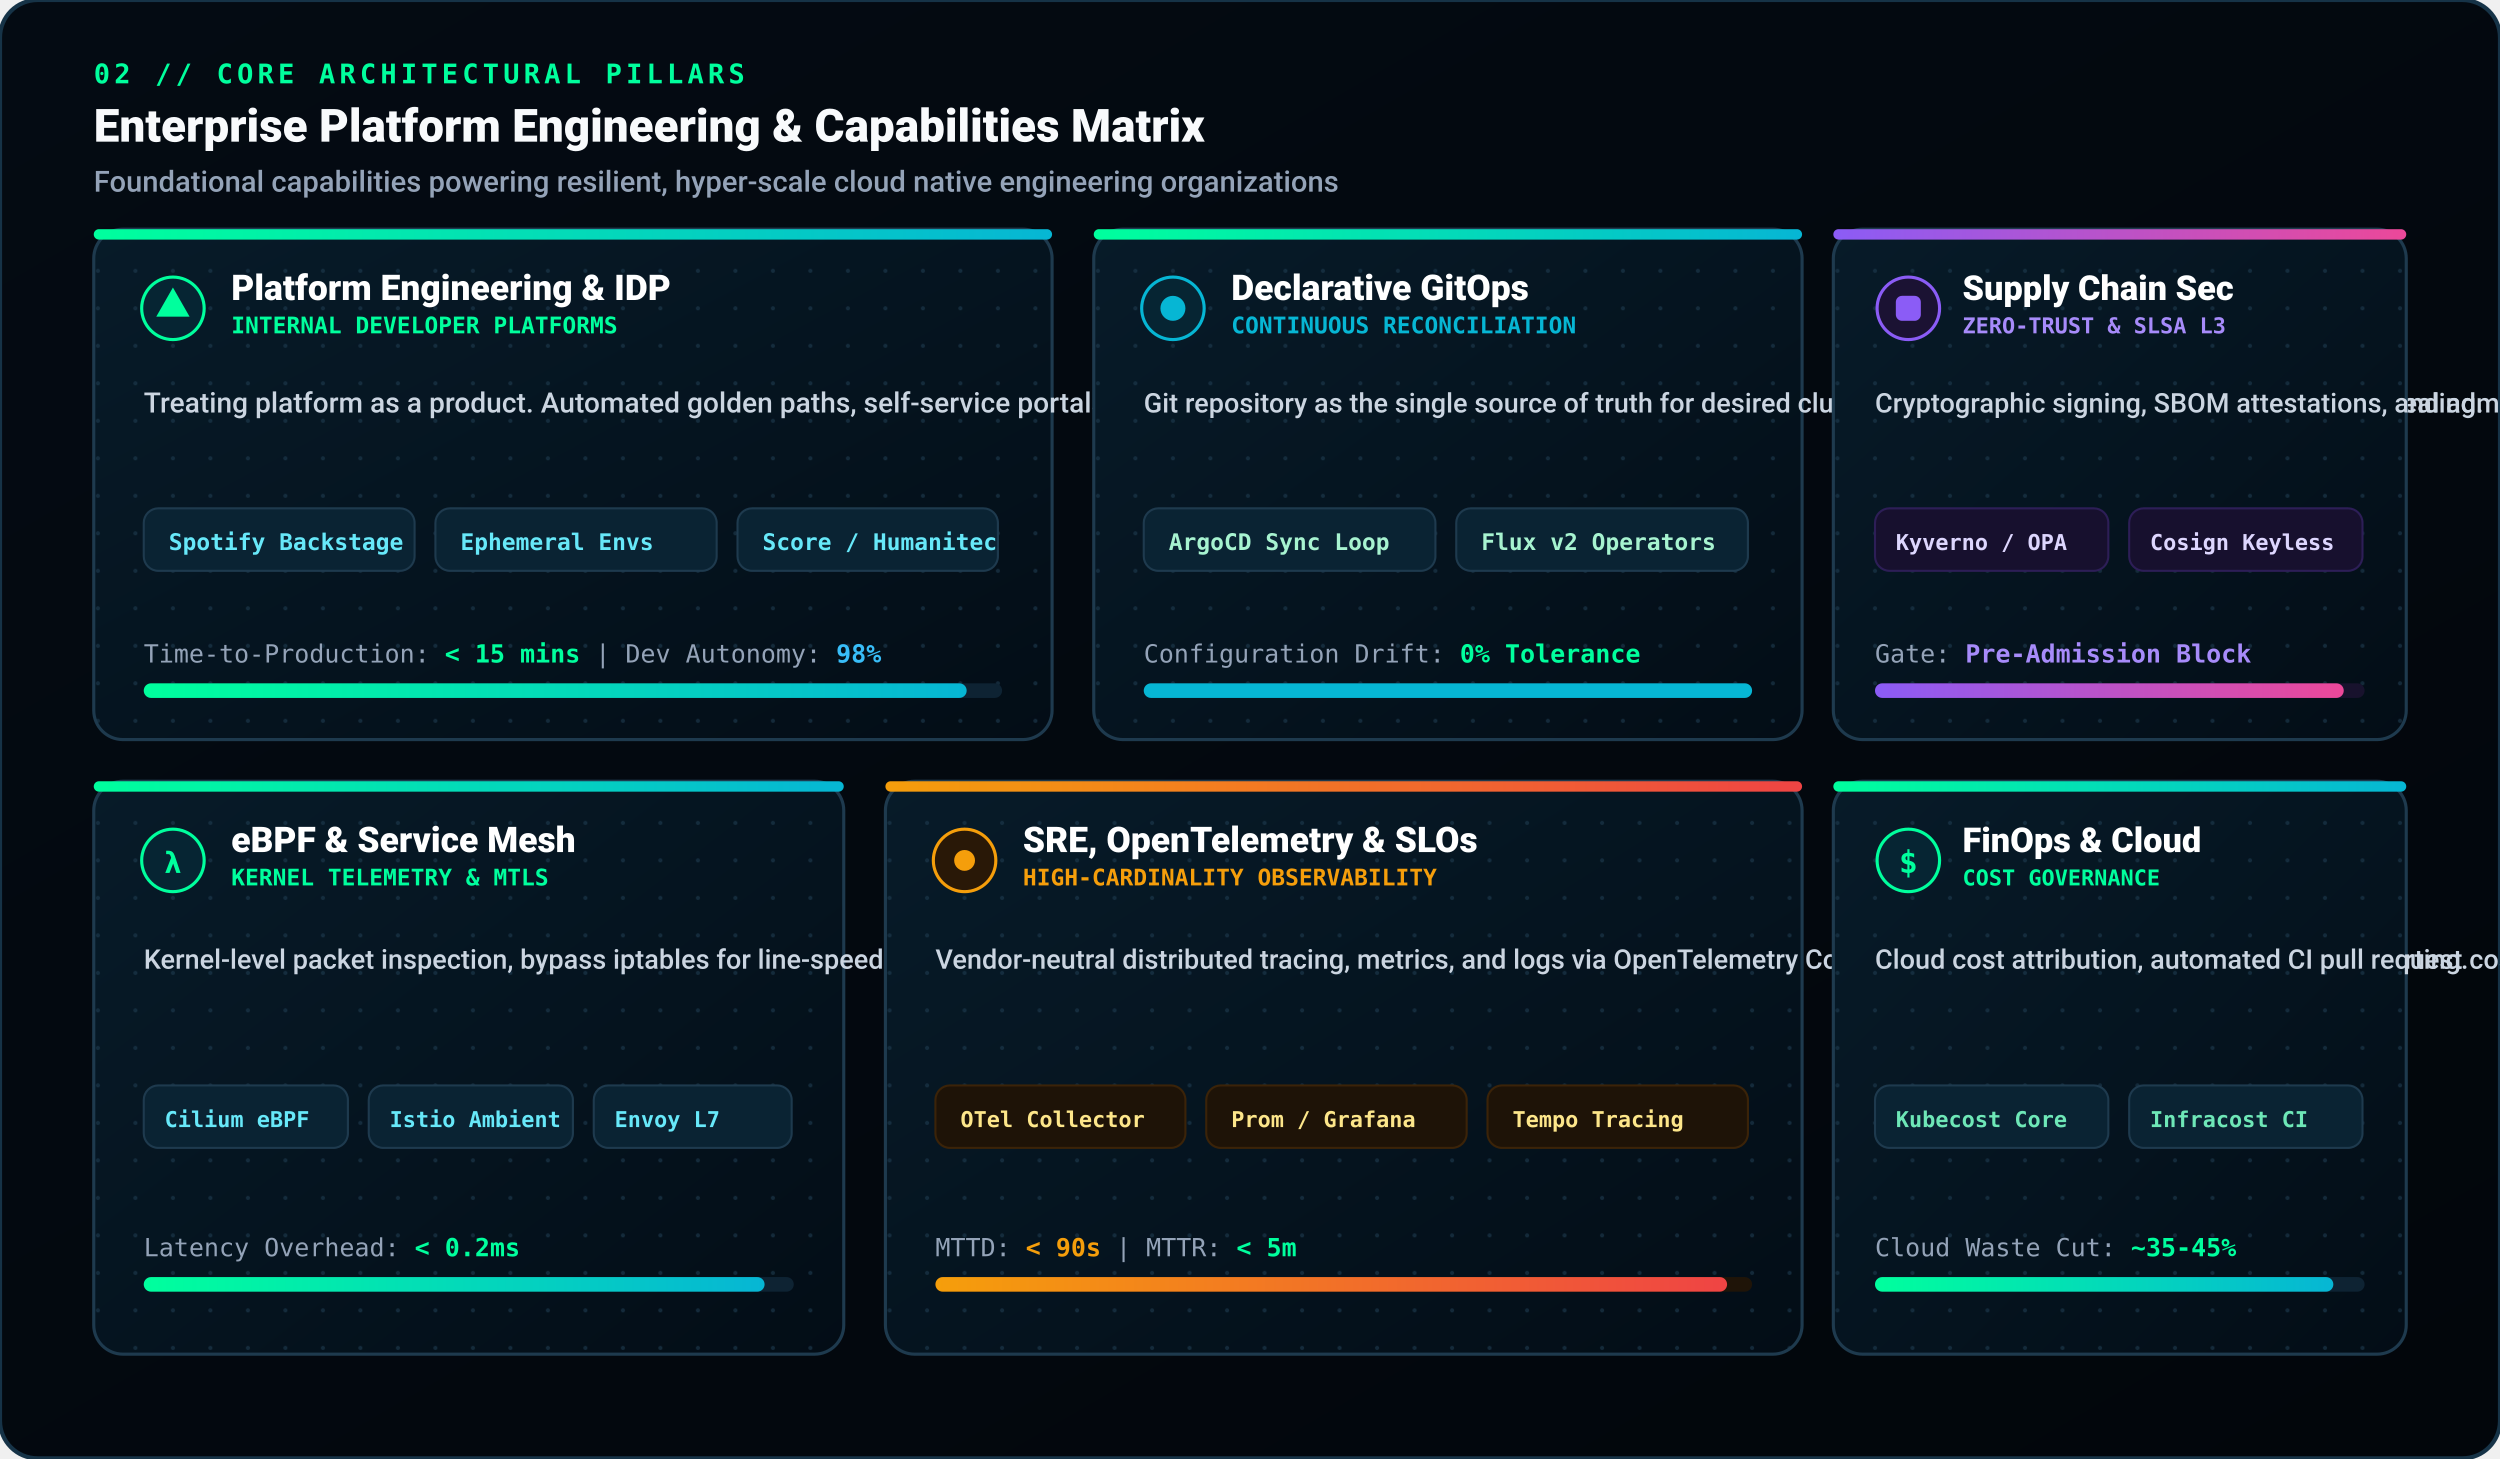
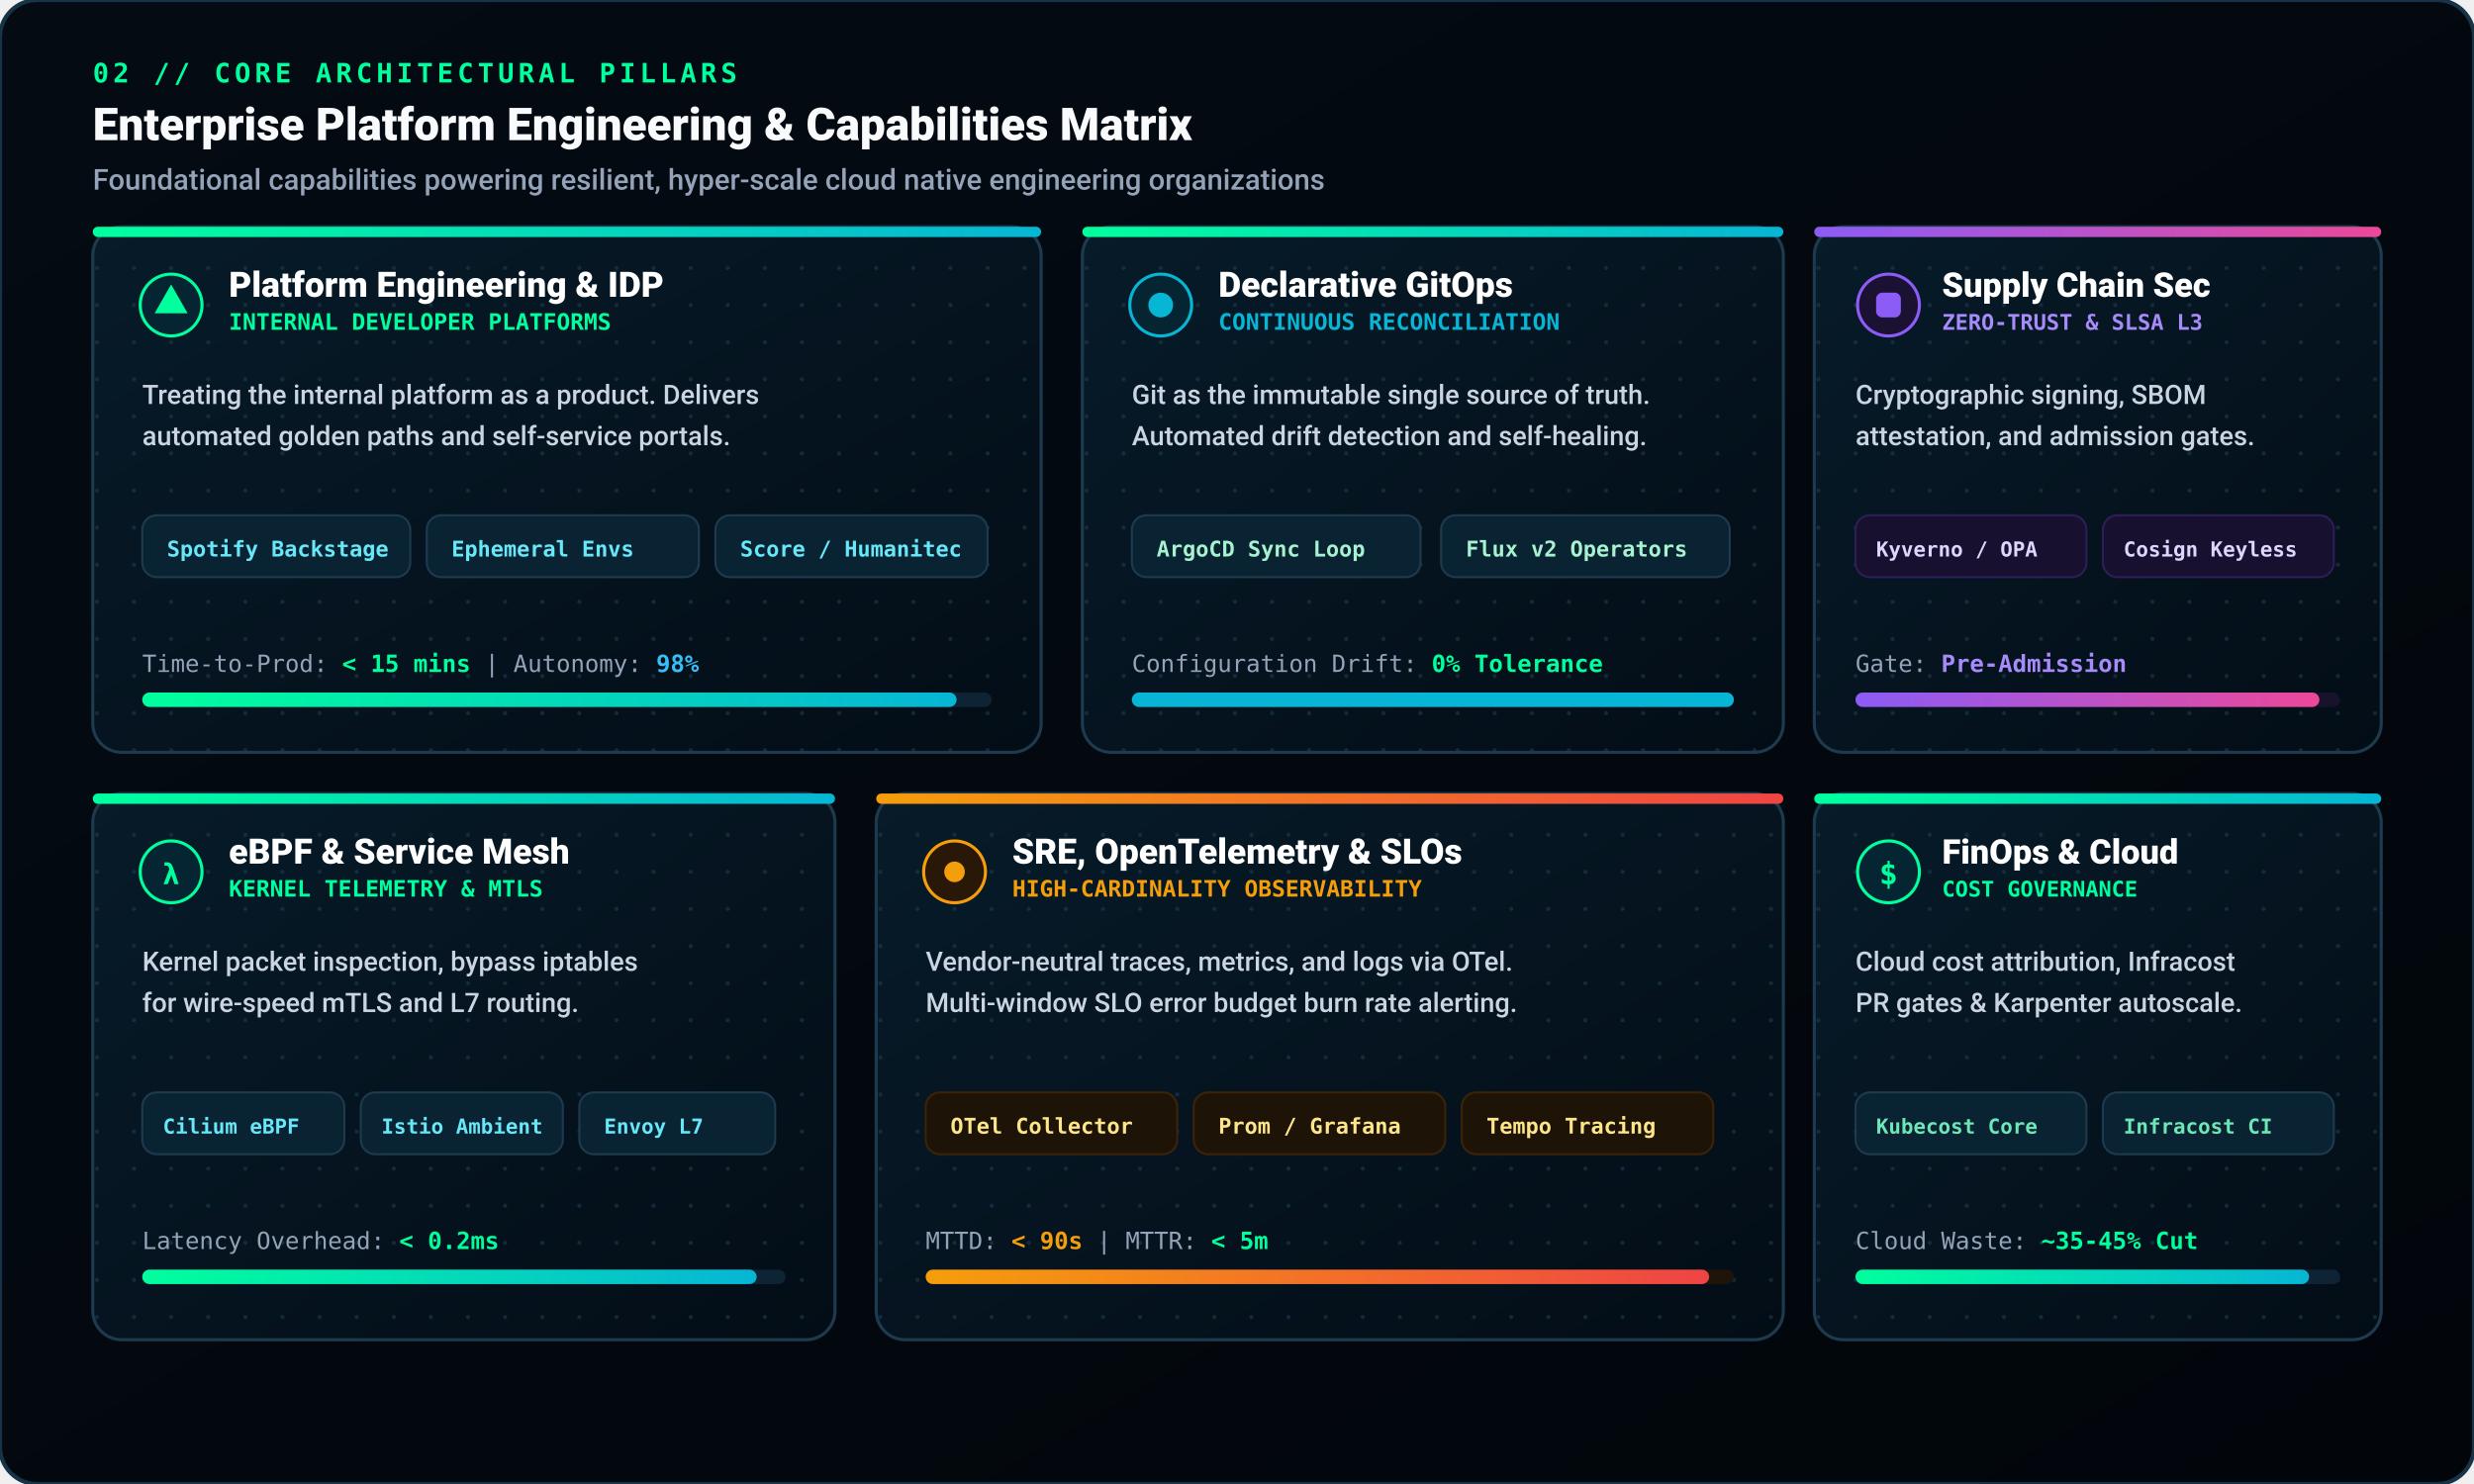
- <svg xmlns="http://www.w3.org/2000/svg" viewBox="0 0 1200 700" width="100%" height="100%">
+ <svg xmlns="http://www.w3.org/2000/svg" viewBox="0 0 1200 720" width="100%" height="100%">
  <defs>
    <linearGradient id="bentoBg" x1="0%" y1="0%" x2="100%" y2="100%">
      <stop offset="0%" stop-color="#040b13" />
      <stop offset="100%" stop-color="#02060b" />
    </linearGradient>
    <linearGradient id="cardGrad1" x1="0%" y1="0%" x2="100%" y2="100%">
      <stop offset="0%" stop-color="#071b29" />
      <stop offset="100%" stop-color="#030d16" />
    </linearGradient>
    <linearGradient id="emeraldBar" x1="0%" y1="0%" x2="100%" y2="0%">
      <stop offset="0%" stop-color="#00FF9D" />
      <stop offset="100%" stop-color="#06B6D4" />
    </linearGradient>
    <linearGradient id="amberBar" x1="0%" y1="0%" x2="100%" y2="0%">
      <stop offset="0%" stop-color="#F59E0B" />
      <stop offset="100%" stop-color="#EF4444" />
    </linearGradient>
    <linearGradient id="purpleBar" x1="0%" y1="0%" x2="100%" y2="0%">
      <stop offset="0%" stop-color="#8B5CF6" />
      <stop offset="100%" stop-color="#EC4899" />
    </linearGradient>
    <pattern id="cardGrid" width="18" height="18" patternUnits="userSpaceOnUse">
      <circle cx="2" cy="2" r="1" fill="#1e3a4e" opacity="0.6" />
    </pattern>
  </defs>
  <style>
    .font-title { font-family: -apple-system, BlinkMacSystemFont, 'Segoe UI', Roboto, sans-serif; font-weight: 900; }
    .font-body { font-family: -apple-system, BlinkMacSystemFont, 'Segoe UI', Roboto, sans-serif; font-weight: 500; }
    .font-code { font-family: 'JetBrains Mono', 'Fira Code', monospace; }
  </style>
-   <rect width="1200" height="700" rx="18" fill="url(#bentoBg)" stroke="#163347" stroke-width="2" />
+   <rect width="1200" height="720" rx="18" fill="url(#bentoBg)" stroke="#163347" stroke-width="2" />
  <g transform="translate(45, 40)">
    <text x="0" y="0" fill="#00FF9D" class="font-code" font-size="13" font-weight="800" letter-spacing="2">02 // CORE ARCHITECTURAL PILLARS</text>
    <text x="0" y="28" fill="#F8FAFC" class="font-title" font-size="22">Enterprise Platform Engineering &amp; Capabilities Matrix</text>
    <text x="0" y="52" fill="#94A3B8" class="font-body" font-size="14">Foundational capabilities powering resilient, hyper-scale cloud native engineering organizations</text>
  </g>
  <g transform="translate(45, 110)">
-     <rect width="460" height="245" rx="14" fill="url(#cardGrad1)" stroke="#1e3a4e" stroke-width="1.5" />
-     <rect width="460" height="245" rx="14" fill="url(#cardGrid)" />
+     <rect width="460" height="255" rx="14" fill="url(#cardGrad1)" stroke="#1e3a4e" stroke-width="1.5" />
+     <rect width="460" height="255" rx="14" fill="url(#cardGrid)" />
    <rect x="0" y="0" width="460" height="5" rx="2.5" fill="url(#emeraldBar)" />
    <circle cx="38" cy="38" r="15" fill="#062533" stroke="#00FF9D" stroke-width="1.5" />
    <polygon points="38,28 46,42 30,42" fill="#00FF9D" />
    <text x="66" y="34" fill="#FFFFFF" class="font-title" font-size="17">Platform Engineering &amp; IDP</text>
    <text x="66" y="50" fill="#00FF9D" class="font-code" font-size="11" font-weight="700">INTERNAL DEVELOPER PLATFORMS</text>
-     <text x="24" y="88" fill="#CBD5E1" class="font-body" font-size="13.5">
-       Treating platform as a product. Automated golden paths, self-service portals, and pre-configured templates reducing cognitive load.
-     </text>
-     <g transform="translate(24, 134)">
-       <rect width="130" height="30" rx="7" fill="#0a2333" stroke="#1e3a4e" />
-       <text x="12" y="20" fill="#67E8F9" class="font-code" font-size="11" font-weight="700">Spotify Backstage</text>
-       <rect x="140" width="135" height="30" rx="7" fill="#0a2333" stroke="#1e3a4e" />
-       <text x="152" y="20" fill="#67E8F9" class="font-code" font-size="11" font-weight="700">Ephemeral Envs</text>
-       <rect x="285" width="125" height="30" rx="7" fill="#0a2333" stroke="#1e3a4e" />
-       <text x="297" y="20" fill="#67E8F9" class="font-code" font-size="11" font-weight="700">Score / Humanitec</text>
-     </g>
-     <g transform="translate(24, 192)">
-       <text x="0" y="16" fill="#94A3B8" class="font-code" font-size="12">Time-to-Production: <tspan fill="#00FF9D" font-weight="800">&lt; 15 mins</tspan> | Dev Autonomy: <tspan fill="#38BDF8" font-weight="800">98%</tspan>
+     <text x="24" y="86" fill="#CBD5E1" class="font-body" font-size="13">
+       <tspan x="24" dy="0">Treating the internal platform as a product. Delivers</tspan>
+       <tspan x="24" dy="20">automated golden paths and self-service portals.</tspan>
+     </text>
+     <g transform="translate(24, 140)">
+       <g transform="translate(0, 0)">
+         <rect width="130" height="30" rx="7" fill="#0a2333" stroke="#1e3a4e" />
+         <text x="12" y="20" fill="#67E8F9" class="font-code" font-size="10.5" font-weight="700">Spotify Backstage</text>
+       </g>
+       <g transform="translate(138, 0)">
+         <rect width="132" height="30" rx="7" fill="#0a2333" stroke="#1e3a4e" />
+         <text x="12" y="20" fill="#67E8F9" class="font-code" font-size="10.5" font-weight="700">Ephemeral Envs</text>
+       </g>
+       <g transform="translate(278, 0)">
+         <rect width="132" height="30" rx="7" fill="#0a2333" stroke="#1e3a4e" />
+         <text x="12" y="20" fill="#67E8F9" class="font-code" font-size="10.5" font-weight="700">Score / Humanitec</text>
+       </g>
+     </g>
+     <g transform="translate(24, 200)">
+       <text x="0" y="16" fill="#94A3B8" class="font-code" font-size="11.5">Time-to-Prod: <tspan fill="#00FF9D" font-weight="800">&lt; 15 mins</tspan> | Autonomy: <tspan fill="#38BDF8" font-weight="800">98%</tspan>
      </text>
      <rect x="0" y="26" width="412" height="7" rx="3.5" fill="#0e2333" />
      <rect x="0" y="26" width="395" height="7" rx="3.5" fill="url(#emeraldBar)" />
    </g>
  </g>
  <g transform="translate(525, 110)">
-     <rect width="340" height="245" rx="14" fill="url(#cardGrad1)" stroke="#1e3a4e" stroke-width="1.5" />
-     <rect width="340" height="245" rx="14" fill="url(#cardGrid)" />
+     <rect width="340" height="255" rx="14" fill="url(#cardGrad1)" stroke="#1e3a4e" stroke-width="1.5" />
+     <rect width="340" height="255" rx="14" fill="url(#cardGrid)" />
    <rect x="0" y="0" width="340" height="5" rx="2.5" fill="url(#emeraldBar)" />
    <circle cx="38" cy="38" r="15" fill="#062533" stroke="#06b6d4" stroke-width="1.5" />
    <circle cx="38" cy="38" r="6" fill="#06B6D4" />
    <text x="66" y="34" fill="#FFFFFF" class="font-title" font-size="17">Declarative GitOps</text>
    <text x="66" y="50" fill="#06B6D4" class="font-code" font-size="11" font-weight="700">CONTINUOUS RECONCILIATION</text>
-     <text x="24" y="88" fill="#CBD5E1" class="font-body" font-size="13">
-       Git repository as the single source of truth for desired cluster state. Automated drift detection and self-healing.
-     </text>
-     <g transform="translate(24, 134)">
-       <rect width="140" height="30" rx="7" fill="#0a2333" stroke="#1e3a4e" />
-       <text x="12" y="20" fill="#A7F3D0" class="font-code" font-size="11" font-weight="700">ArgoCD Sync Loop</text>
-       <rect x="150" width="140" height="30" rx="7" fill="#0a2333" stroke="#1e3a4e" />
-       <text x="162" y="20" fill="#A7F3D0" class="font-code" font-size="11" font-weight="700">Flux v2 Operators</text>
-     </g>
-     <g transform="translate(24, 192)">
-       <text x="0" y="16" fill="#94A3B8" class="font-code" font-size="12">Configuration Drift: <tspan fill="#00FF9D" font-weight="800">0% Tolerance</tspan>
+     <text x="24" y="86" fill="#CBD5E1" class="font-body" font-size="13">
+       <tspan x="24" dy="0">Git as the immutable single source of truth.</tspan>
+       <tspan x="24" dy="20">Automated drift detection and self-healing.</tspan>
+     </text>
+     <g transform="translate(24, 140)">
+       <g transform="translate(0, 0)">
+         <rect width="140" height="30" rx="7" fill="#0a2333" stroke="#1e3a4e" />
+         <text x="12" y="20" fill="#A7F3D0" class="font-code" font-size="10.5" font-weight="700">ArgoCD Sync Loop</text>
+       </g>
+       <g transform="translate(150, 0)">
+         <rect width="140" height="30" rx="7" fill="#0a2333" stroke="#1e3a4e" />
+         <text x="12" y="20" fill="#A7F3D0" class="font-code" font-size="10.5" font-weight="700">Flux v2 Operators</text>
+       </g>
+     </g>
+     <g transform="translate(24, 200)">
+       <text x="0" y="16" fill="#94A3B8" class="font-code" font-size="11.5">Configuration Drift: <tspan fill="#00FF9D" font-weight="800">0% Tolerance</tspan>
      </text>
      <rect x="0" y="26" width="292" height="7" rx="3.5" fill="#0e2333" />
      <rect x="0" y="26" width="292" height="7" rx="3.5" fill="#06b6d4" />
    </g>
  </g>
  <g transform="translate(880, 110)">
-     <rect width="275" height="245" rx="14" fill="url(#cardGrad1)" stroke="#1e3a4e" stroke-width="1.5" />
-     <rect width="275" height="245" rx="14" fill="url(#cardGrid)" />
+     <rect width="275" height="255" rx="14" fill="url(#cardGrad1)" stroke="#1e3a4e" stroke-width="1.5" />
+     <rect width="275" height="255" rx="14" fill="url(#cardGrid)" />
    <rect x="0" y="0" width="275" height="5" rx="2.5" fill="url(#purpleBar)" />
    <circle cx="36" cy="38" r="15" fill="#1b1233" stroke="#8b5cf6" stroke-width="1.5" />
    <rect x="30" y="32" width="12" height="12" rx="3" fill="#8B5CF6" />
    <text x="62" y="34" fill="#FFFFFF" class="font-title" font-size="16.5">Supply Chain Sec</text>
    <text x="62" y="50" fill="#A78BFA" class="font-code" font-size="10.5" font-weight="700">ZERO-TRUST &amp; SLSA L3</text>
-     <text x="20" y="88" fill="#CBD5E1" class="font-body" font-size="13">
-       Cryptographic signing, SBOM attestations, and admission policy enforcement.
-     </text>
-     <g transform="translate(20, 134)">
-       <rect width="112" height="30" rx="7" fill="#17102e" stroke="#2d1e57" />
-       <text x="10" y="20" fill="#DDD6FE" class="font-code" font-size="10.5" font-weight="700">Kyverno / OPA</text>
-       <rect x="122" width="112" height="30" rx="7" fill="#17102e" stroke="#2d1e57" />
-       <text x="132" y="20" fill="#DDD6FE" class="font-code" font-size="10.5" font-weight="700">Cosign Keyless</text>
-     </g>
-     <g transform="translate(20, 192)">
-       <text x="0" y="16" fill="#94A3B8" class="font-code" font-size="12">Gate: <tspan fill="#A78BFA" font-weight="800">Pre-Admission Block</tspan>
+     <text x="20" y="86" fill="#CBD5E1" class="font-body" font-size="13">
+       <tspan x="20" dy="0">Cryptographic signing, SBOM</tspan>
+       <tspan x="20" dy="20">attestation, and admission gates.</tspan>
+     </text>
+     <g transform="translate(20, 140)">
+       <g transform="translate(0, 0)">
+         <rect width="112" height="30" rx="7" fill="#17102e" stroke="#2d1e57" />
+         <text x="10" y="20" fill="#DDD6FE" class="font-code" font-size="10" font-weight="700">Kyverno / OPA</text>
+       </g>
+       <g transform="translate(120, 0)">
+         <rect width="112" height="30" rx="7" fill="#17102e" stroke="#2d1e57" />
+         <text x="10" y="20" fill="#DDD6FE" class="font-code" font-size="10" font-weight="700">Cosign Keyless</text>
+       </g>
+     </g>
+     <g transform="translate(20, 200)">
+       <text x="0" y="16" fill="#94A3B8" class="font-code" font-size="11.5">Gate: <tspan fill="#A78BFA" font-weight="800">Pre-Admission</tspan>
      </text>
      <rect x="0" y="26" width="235" height="7" rx="3.5" fill="#18122d" />
      <rect x="0" y="26" width="225" height="7" rx="3.5" fill="url(#purpleBar)" />
    </g>
  </g>
-   <g transform="translate(45, 375)">
-     <rect width="360" height="275" rx="14" fill="url(#cardGrad1)" stroke="#1e3a4e" stroke-width="1.5" />
-     <rect width="360" height="275" rx="14" fill="url(#cardGrid)" />
+   <g transform="translate(45, 385)">
+     <rect width="360" height="265" rx="14" fill="url(#cardGrad1)" stroke="#1e3a4e" stroke-width="1.5" />
+     <rect width="360" height="265" rx="14" fill="url(#cardGrid)" />
    <rect x="0" y="0" width="360" height="5" rx="2.5" fill="url(#emeraldBar)" />
    <circle cx="38" cy="38" r="15" fill="#062533" stroke="#00FF9D" stroke-width="1.5" />
    <text x="38" y="44" fill="#00FF9D" class="font-code" font-size="14" text-anchor="middle" font-weight="800">λ</text>
    <text x="66" y="34" fill="#FFFFFF" class="font-title" font-size="17">eBPF &amp; Service Mesh</text>
    <text x="66" y="50" fill="#00FF9D" class="font-code" font-size="11" font-weight="700">KERNEL TELEMETRY &amp; MTLS</text>
-     <text x="24" y="90" fill="#CBD5E1" class="font-body" font-size="13">
-       Kernel-level packet inspection, bypass iptables for line-speed networking, mutual TLS, and granular layer-7 traffic shifting.
-     </text>
-     <g transform="translate(24, 146)">
-       <rect width="98" height="30" rx="7" fill="#0a2333" stroke="#1e3a4e" />
-       <text x="10" y="20" fill="#67E8F9" class="font-code" font-size="10.5" font-weight="700">Cilium eBPF</text>
-       <rect x="108" width="98" height="30" rx="7" fill="#0a2333" stroke="#1e3a4e" />
-       <text x="118" y="20" fill="#67E8F9" class="font-code" font-size="10.5" font-weight="700">Istio Ambient</text>
-       <rect x="216" width="95" height="30" rx="7" fill="#0a2333" stroke="#1e3a4e" />
-       <text x="226" y="20" fill="#67E8F9" class="font-code" font-size="10.5" font-weight="700">Envoy L7</text>
-     </g>
-     <g transform="translate(24, 212)">
-       <text x="0" y="16" fill="#94A3B8" class="font-code" font-size="12">Latency Overhead: <tspan fill="#00FF9D" font-weight="800">&lt; 0.2ms</tspan>
+     <text x="24" y="86" fill="#CBD5E1" class="font-body" font-size="13">
+       <tspan x="24" dy="0">Kernel packet inspection, bypass iptables</tspan>
+       <tspan x="24" dy="20">for wire-speed mTLS and L7 routing.</tspan>
+     </text>
+     <g transform="translate(24, 145)">
+       <g transform="translate(0, 0)">
+         <rect width="98" height="30" rx="7" fill="#0a2333" stroke="#1e3a4e" />
+         <text x="10" y="20" fill="#67E8F9" class="font-code" font-size="10" font-weight="700">Cilium eBPF</text>
+       </g>
+       <g transform="translate(106, 0)">
+         <rect width="98" height="30" rx="7" fill="#0a2333" stroke="#1e3a4e" />
+         <text x="10" y="20" fill="#67E8F9" class="font-code" font-size="10" font-weight="700">Istio Ambient</text>
+       </g>
+       <g transform="translate(212, 0)">
+         <rect width="95" height="30" rx="7" fill="#0a2333" stroke="#1e3a4e" />
+         <text x="12" y="20" fill="#67E8F9" class="font-code" font-size="10" font-weight="700">Envoy L7</text>
+       </g>
+     </g>
+     <g transform="translate(24, 205)">
+       <text x="0" y="16" fill="#94A3B8" class="font-code" font-size="11.5">Latency Overhead: <tspan fill="#00FF9D" font-weight="800">&lt; 0.2ms</tspan>
      </text>
      <rect x="0" y="26" width="312" height="7" rx="3.5" fill="#0e2333" />
      <rect x="0" y="26" width="298" height="7" rx="3.5" fill="url(#emeraldBar)" />
    </g>
  </g>
-   <g transform="translate(425, 375)">
-     <rect width="440" height="275" rx="14" fill="url(#cardGrad1)" stroke="#1e3a4e" stroke-width="1.5" />
-     <rect width="440" height="275" rx="14" fill="url(#cardGrid)" />
+   <g transform="translate(425, 385)">
+     <rect width="440" height="265" rx="14" fill="url(#cardGrad1)" stroke="#1e3a4e" stroke-width="1.5" />
+     <rect width="440" height="265" rx="14" fill="url(#cardGrid)" />
    <rect x="0" y="0" width="440" height="5" rx="2.5" fill="url(#amberBar)" />
    <circle cx="38" cy="38" r="15" fill="#291807" stroke="#f59e0b" stroke-width="1.5" />
    <circle cx="38" cy="38" r="5" fill="#F59E0B" />
    <text x="66" y="34" fill="#FFFFFF" class="font-title" font-size="17">SRE, OpenTelemetry &amp; SLOs</text>
    <text x="66" y="50" fill="#F59E0B" class="font-code" font-size="11" font-weight="700">HIGH-CARDINALITY OBSERVABILITY</text>
-     <text x="24" y="90" fill="#CBD5E1" class="font-body" font-size="13">
-       Vendor-neutral distributed tracing, metrics, and logs via OpenTelemetry Collector. Multi-window error budget burn rate alerting.
-     </text>
-     <g transform="translate(24, 146)">
-       <rect width="120" height="30" rx="7" fill="#1e1307" stroke="#3b2308" />
-       <text x="12" y="20" fill="#FDE68A" class="font-code" font-size="10.5" font-weight="700">OTel Collector</text>
-       <rect x="130" width="125" height="30" rx="7" fill="#1e1307" stroke="#3b2308" />
-       <text x="142" y="20" fill="#FDE68A" class="font-code" font-size="10.5" font-weight="700">Prom / Grafana</text>
-       <rect x="265" width="125" height="30" rx="7" fill="#1e1307" stroke="#3b2308" />
-       <text x="277" y="20" fill="#FDE68A" class="font-code" font-size="10.5" font-weight="700">Tempo Tracing</text>
-     </g>
-     <g transform="translate(24, 212)">
-       <text x="0" y="16" fill="#94A3B8" class="font-code" font-size="12">MTTD: <tspan fill="#F59E0B" font-weight="800">&lt; 90s</tspan> | MTTR: <tspan fill="#00FF9D" font-weight="800">&lt; 5m</tspan>
+     <text x="24" y="86" fill="#CBD5E1" class="font-body" font-size="13">
+       <tspan x="24" dy="0">Vendor-neutral traces, metrics, and logs via OTel.</tspan>
+       <tspan x="24" dy="20">Multi-window SLO error budget burn rate alerting.</tspan>
+     </text>
+     <g transform="translate(24, 145)">
+       <g transform="translate(0, 0)">
+         <rect width="122" height="30" rx="7" fill="#1e1307" stroke="#3b2308" />
+         <text x="12" y="20" fill="#FDE68A" class="font-code" font-size="10.5" font-weight="700">OTel Collector</text>
+       </g>
+       <g transform="translate(130, 0)">
+         <rect width="122" height="30" rx="7" fill="#1e1307" stroke="#3b2308" />
+         <text x="12" y="20" fill="#FDE68A" class="font-code" font-size="10.5" font-weight="700">Prom / Grafana</text>
+       </g>
+       <g transform="translate(260, 0)">
+         <rect width="122" height="30" rx="7" fill="#1e1307" stroke="#3b2308" />
+         <text x="12" y="20" fill="#FDE68A" class="font-code" font-size="10.5" font-weight="700">Tempo Tracing</text>
+       </g>
+     </g>
+     <g transform="translate(24, 205)">
+       <text x="0" y="16" fill="#94A3B8" class="font-code" font-size="11.5">MTTD: <tspan fill="#F59E0B" font-weight="800">&lt; 90s</tspan> | MTTR: <tspan fill="#00FF9D" font-weight="800">&lt; 5m</tspan>
      </text>
      <rect x="0" y="26" width="392" height="7" rx="3.5" fill="#1f1408" />
      <rect x="0" y="26" width="380" height="7" rx="3.5" fill="url(#amberBar)" />
    </g>
  </g>
-   <g transform="translate(880, 375)">
-     <rect width="275" height="275" rx="14" fill="url(#cardGrad1)" stroke="#1e3a4e" stroke-width="1.5" />
-     <rect width="275" height="275" rx="14" fill="url(#cardGrid)" />
+   <g transform="translate(880, 385)">
+     <rect width="275" height="265" rx="14" fill="url(#cardGrad1)" stroke="#1e3a4e" stroke-width="1.5" />
+     <rect width="275" height="265" rx="14" fill="url(#cardGrid)" />
    <rect x="0" y="0" width="275" height="5" rx="2.5" fill="url(#emeraldBar)" />
    <circle cx="36" cy="38" r="15" fill="#062533" stroke="#00FF9D" stroke-width="1.5" />
    <text x="36" y="44" fill="#00FF9D" class="font-code" font-size="15" text-anchor="middle" font-weight="800">$</text>
    <text x="62" y="34" fill="#FFFFFF" class="font-title" font-size="16.5">FinOps &amp; Cloud</text>
    <text x="62" y="50" fill="#00FF9D" class="font-code" font-size="10.5" font-weight="700">COST GOVERNANCE</text>
-     <text x="20" y="90" fill="#CBD5E1" class="font-body" font-size="13">
-       Cloud cost attribution, automated CI pull request cost estimations with Infracost, and Karpenter node autoscale.
-     </text>
-     <g transform="translate(20, 146)">
-       <rect width="112" height="30" rx="7" fill="#0a2333" stroke="#1e3a4e" />
-       <text x="10" y="20" fill="#6EE7B7" class="font-code" font-size="10.5" font-weight="700">Kubecost Core</text>
-       <rect x="122" width="112" height="30" rx="7" fill="#0a2333" stroke="#1e3a4e" />
-       <text x="132" y="20" fill="#6EE7B7" class="font-code" font-size="10.5" font-weight="700">Infracost CI</text>
-     </g>
-     <g transform="translate(20, 212)">
-       <text x="0" y="16" fill="#94A3B8" class="font-code" font-size="12">Cloud Waste Cut: <tspan fill="#00FF9D" font-weight="800">~35-45%</tspan>
+     <text x="20" y="86" fill="#CBD5E1" class="font-body" font-size="13">
+       <tspan x="20" dy="0">Cloud cost attribution, Infracost</tspan>
+       <tspan x="20" dy="20">PR gates &amp; Karpenter autoscale.</tspan>
+     </text>
+     <g transform="translate(20, 145)">
+       <g transform="translate(0, 0)">
+         <rect width="112" height="30" rx="7" fill="#0a2333" stroke="#1e3a4e" />
+         <text x="10" y="20" fill="#6EE7B7" class="font-code" font-size="10" font-weight="700">Kubecost Core</text>
+       </g>
+       <g transform="translate(120, 0)">
+         <rect width="112" height="30" rx="7" fill="#0a2333" stroke="#1e3a4e" />
+         <text x="10" y="20" fill="#6EE7B7" class="font-code" font-size="10" font-weight="700">Infracost CI</text>
+       </g>
+     </g>
+     <g transform="translate(20, 205)">
+       <text x="0" y="16" fill="#94A3B8" class="font-code" font-size="11.5">Cloud Waste: <tspan fill="#00FF9D" font-weight="800">~35-45% Cut</tspan>
      </text>
      <rect x="0" y="26" width="235" height="7" rx="3.5" fill="#0e2333" />
      <rect x="0" y="26" width="220" height="7" rx="3.5" fill="url(#emeraldBar)" />
    </g>
  </g>
</svg>
